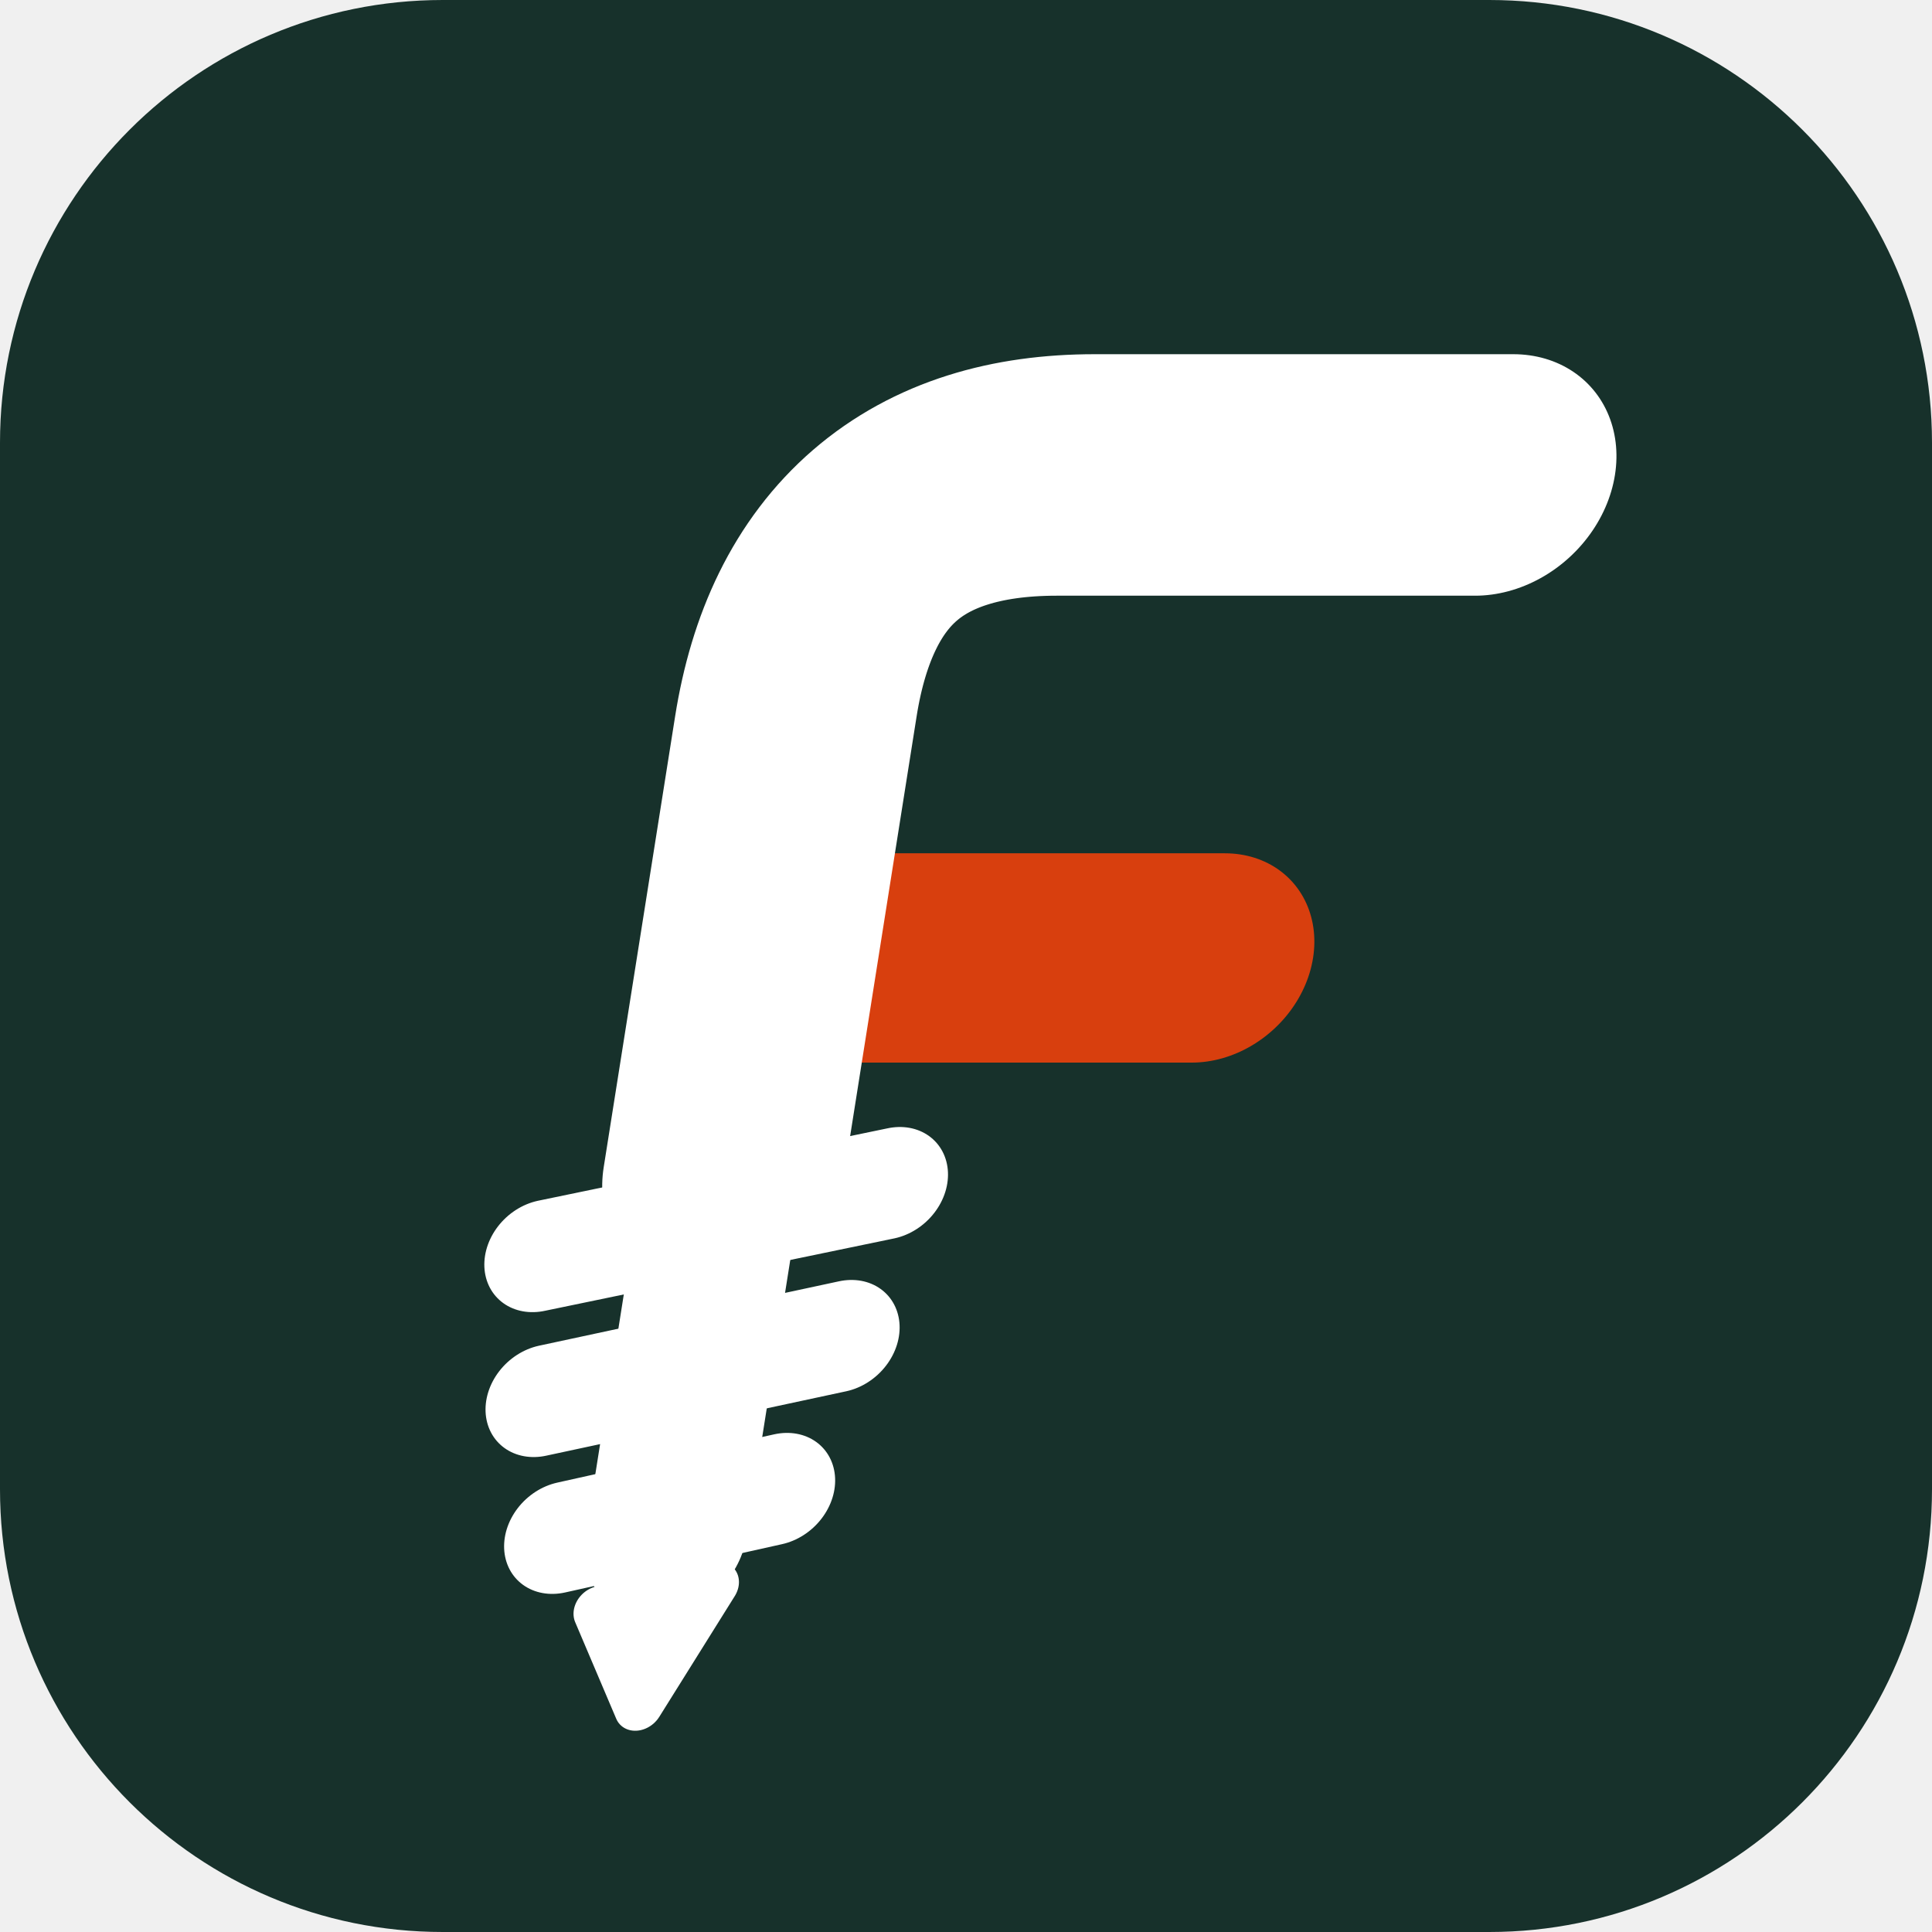
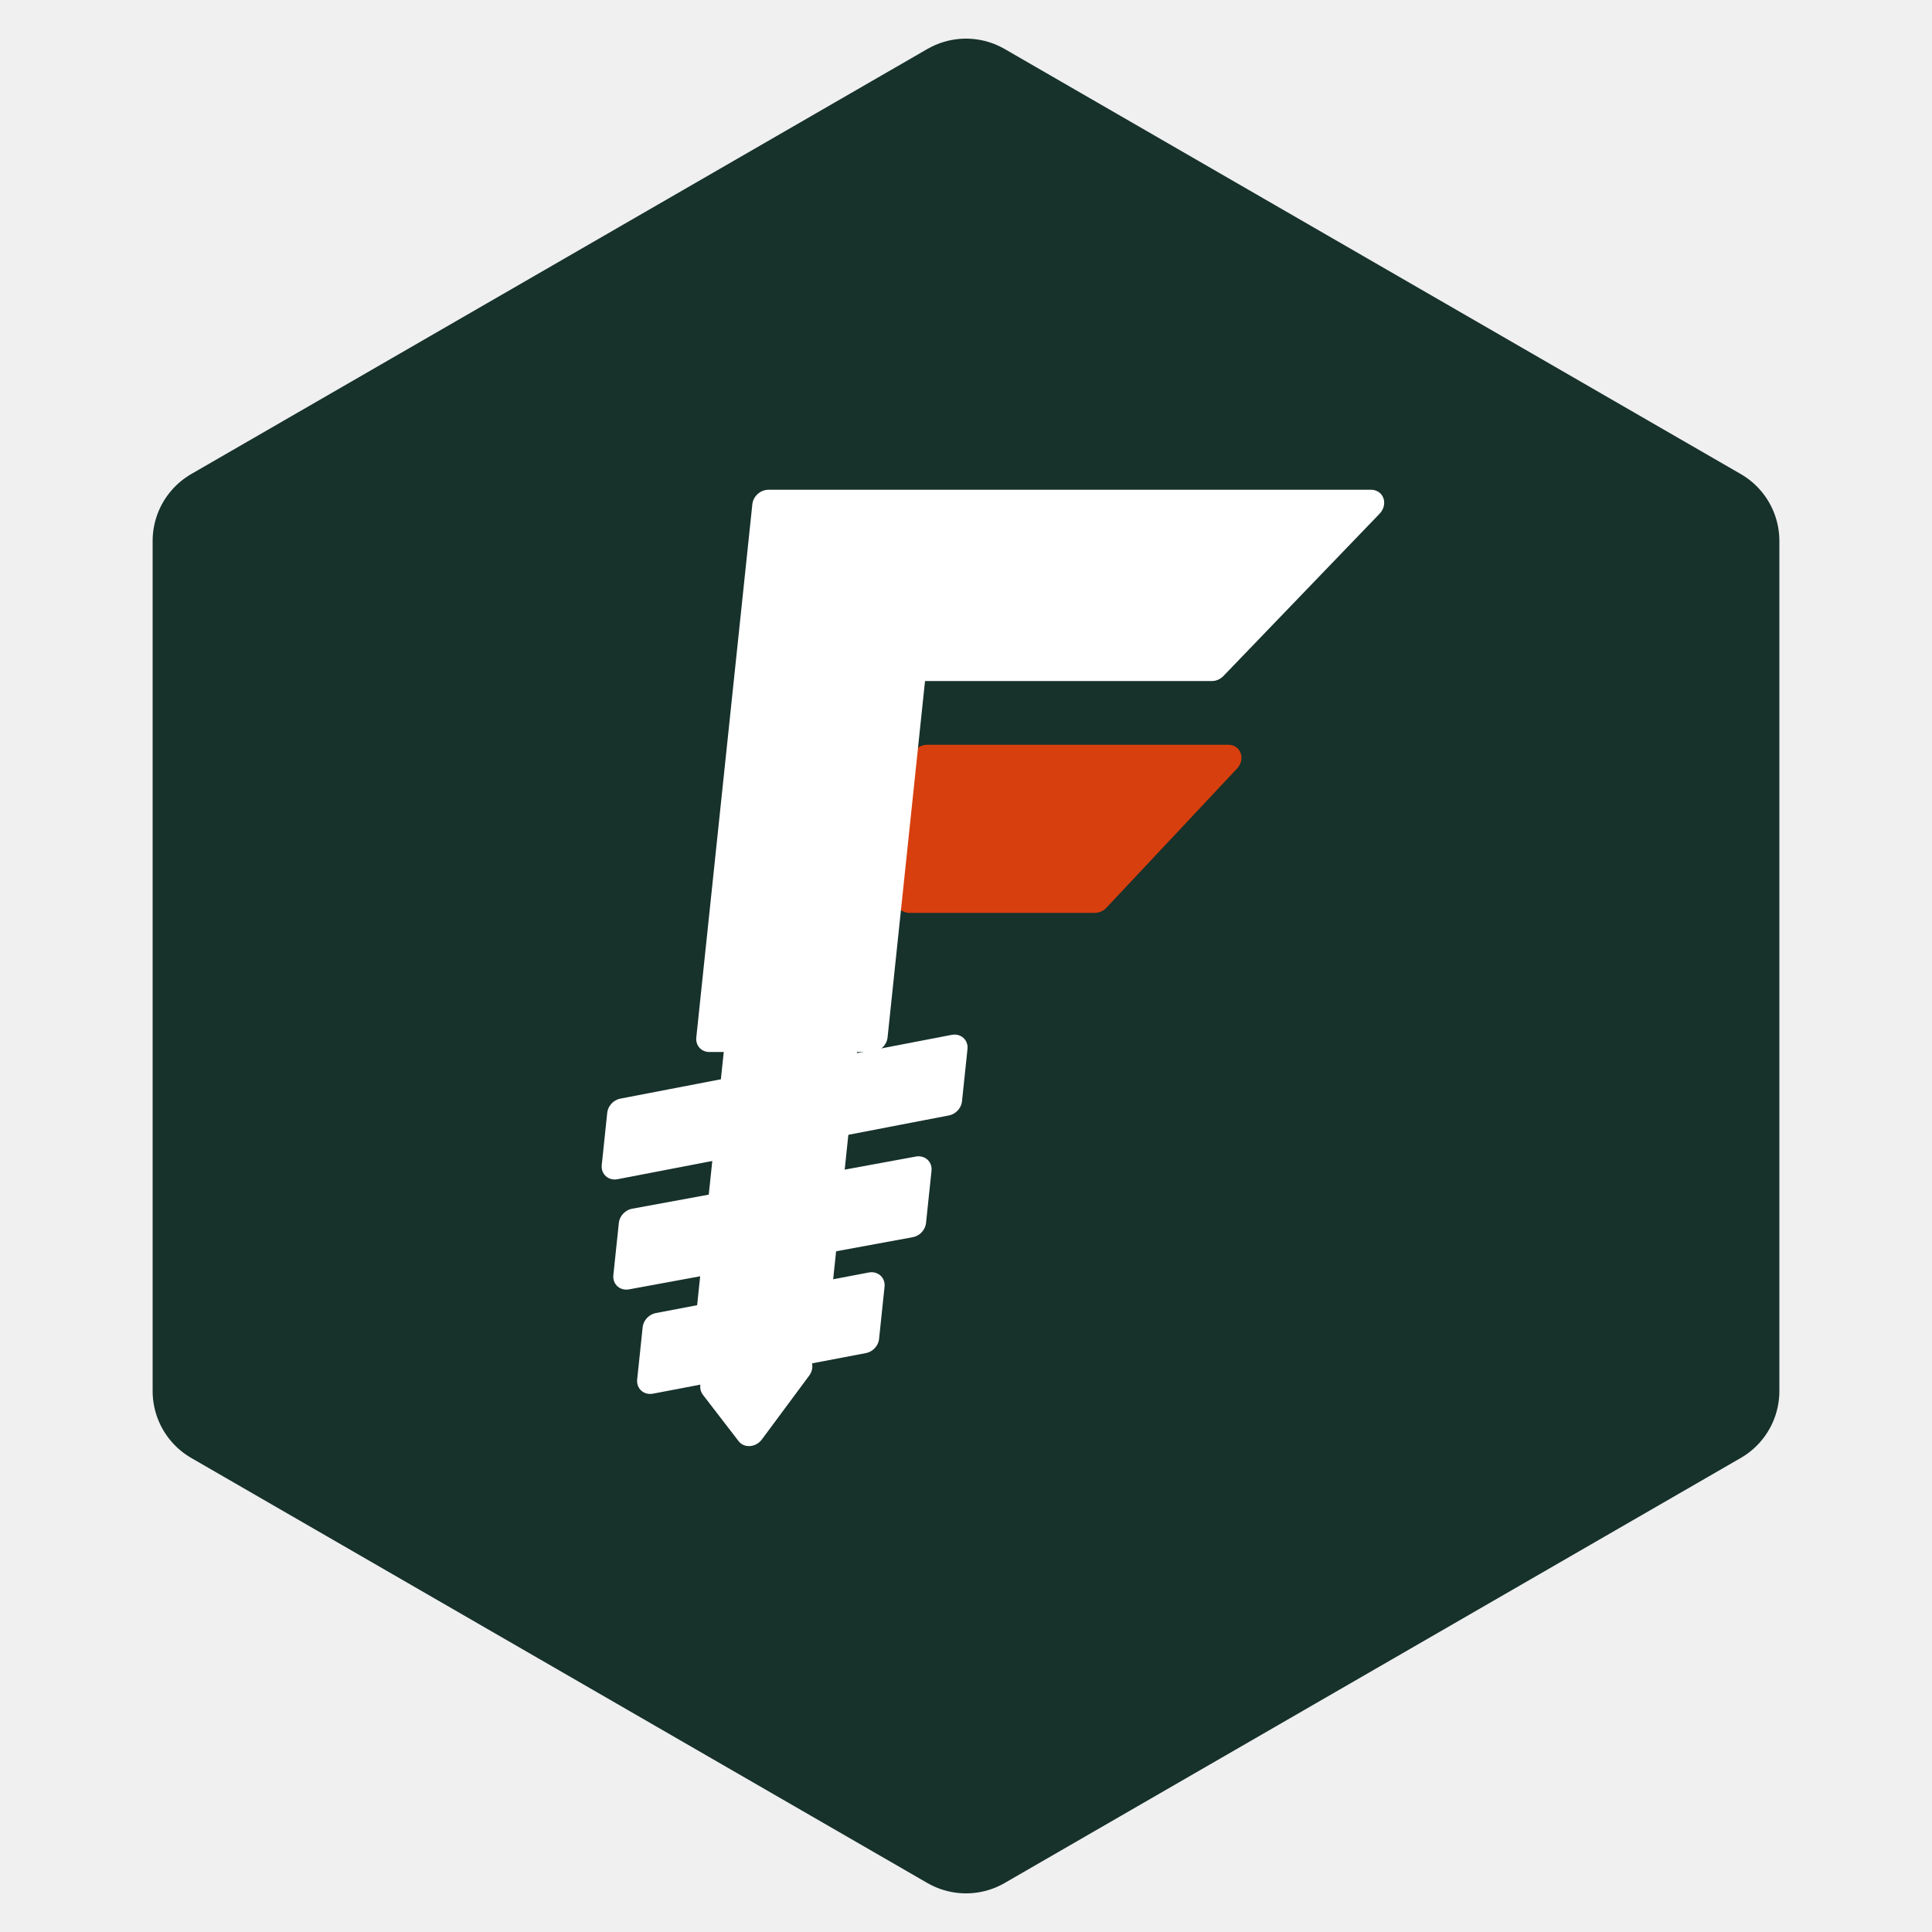
- <svg xmlns="http://www.w3.org/2000/svg" viewBox="0 0 96 96">
-   <rect width="96" height="96" rx="22" fill="#17312b" />
-   <g fill="none" stroke-linecap="round" stroke-linejoin="round" transform="translate(10 10) scale(0.8) translate(9 0) skewX(-9)">
-     <path d="M36 47H61" stroke="#d83f0e" stroke-width="13" />
-     <path d="M33 60V32Q33 17 48 17H74" stroke="#ffffff" stroke-width="15" />
-     <path d="M33 58V83" stroke="#ffffff" stroke-width="10" />
-     <path d="M22.500 65.500 43.500 61M24 74.500 42 70.500M26.500 83 39.500 80" stroke="#ffffff" stroke-width="7" />
-     <path d="M29.500 87.500 36.500 86 33 93.500Z" fill="#ffffff" stroke="#ffffff" stroke-width="3" />
+ <svg xmlns="http://www.w3.org/2000/svg" viewBox="0 0 100 100">
+   <path d="M50 6 88.100 28V72L50 94 11.900 72V28Z" fill="#17312b" stroke="#17312b" stroke-width="8" stroke-linejoin="round" />
+   <g transform="translate(21.500 16.500) scale(0.6) translate(6 0) skewX(-6)">
+     <path d="M42 38H68L58 50H42Z" fill="#d83f0e" stroke="#d83f0e" stroke-width="2.500" stroke-linejoin="round" />
+     <path d="M26 16H78L66 30H40V62H26Z" fill="#fff" stroke="#fff" stroke-width="2.500" stroke-linejoin="round" />
+     <path d="M28.500 60H37.500V86H28.500Z" fill="#fff" stroke="#fff" stroke-width="2.500" stroke-linejoin="round" />
+     <path d="M19 68.500 47 63V67.500L19 73ZM21 78 45 73.500V78L21 82.500ZM24 87 42 83.500V88L24 91.500Z" fill="#fff" stroke="#fff" stroke-width="2.500" stroke-linejoin="round" />
+     <path d="M29.500 92 36.500 90.500 33 96Z" fill="#fff" stroke="#fff" stroke-width="2.500" stroke-linejoin="round" />
  </g>
</svg>
